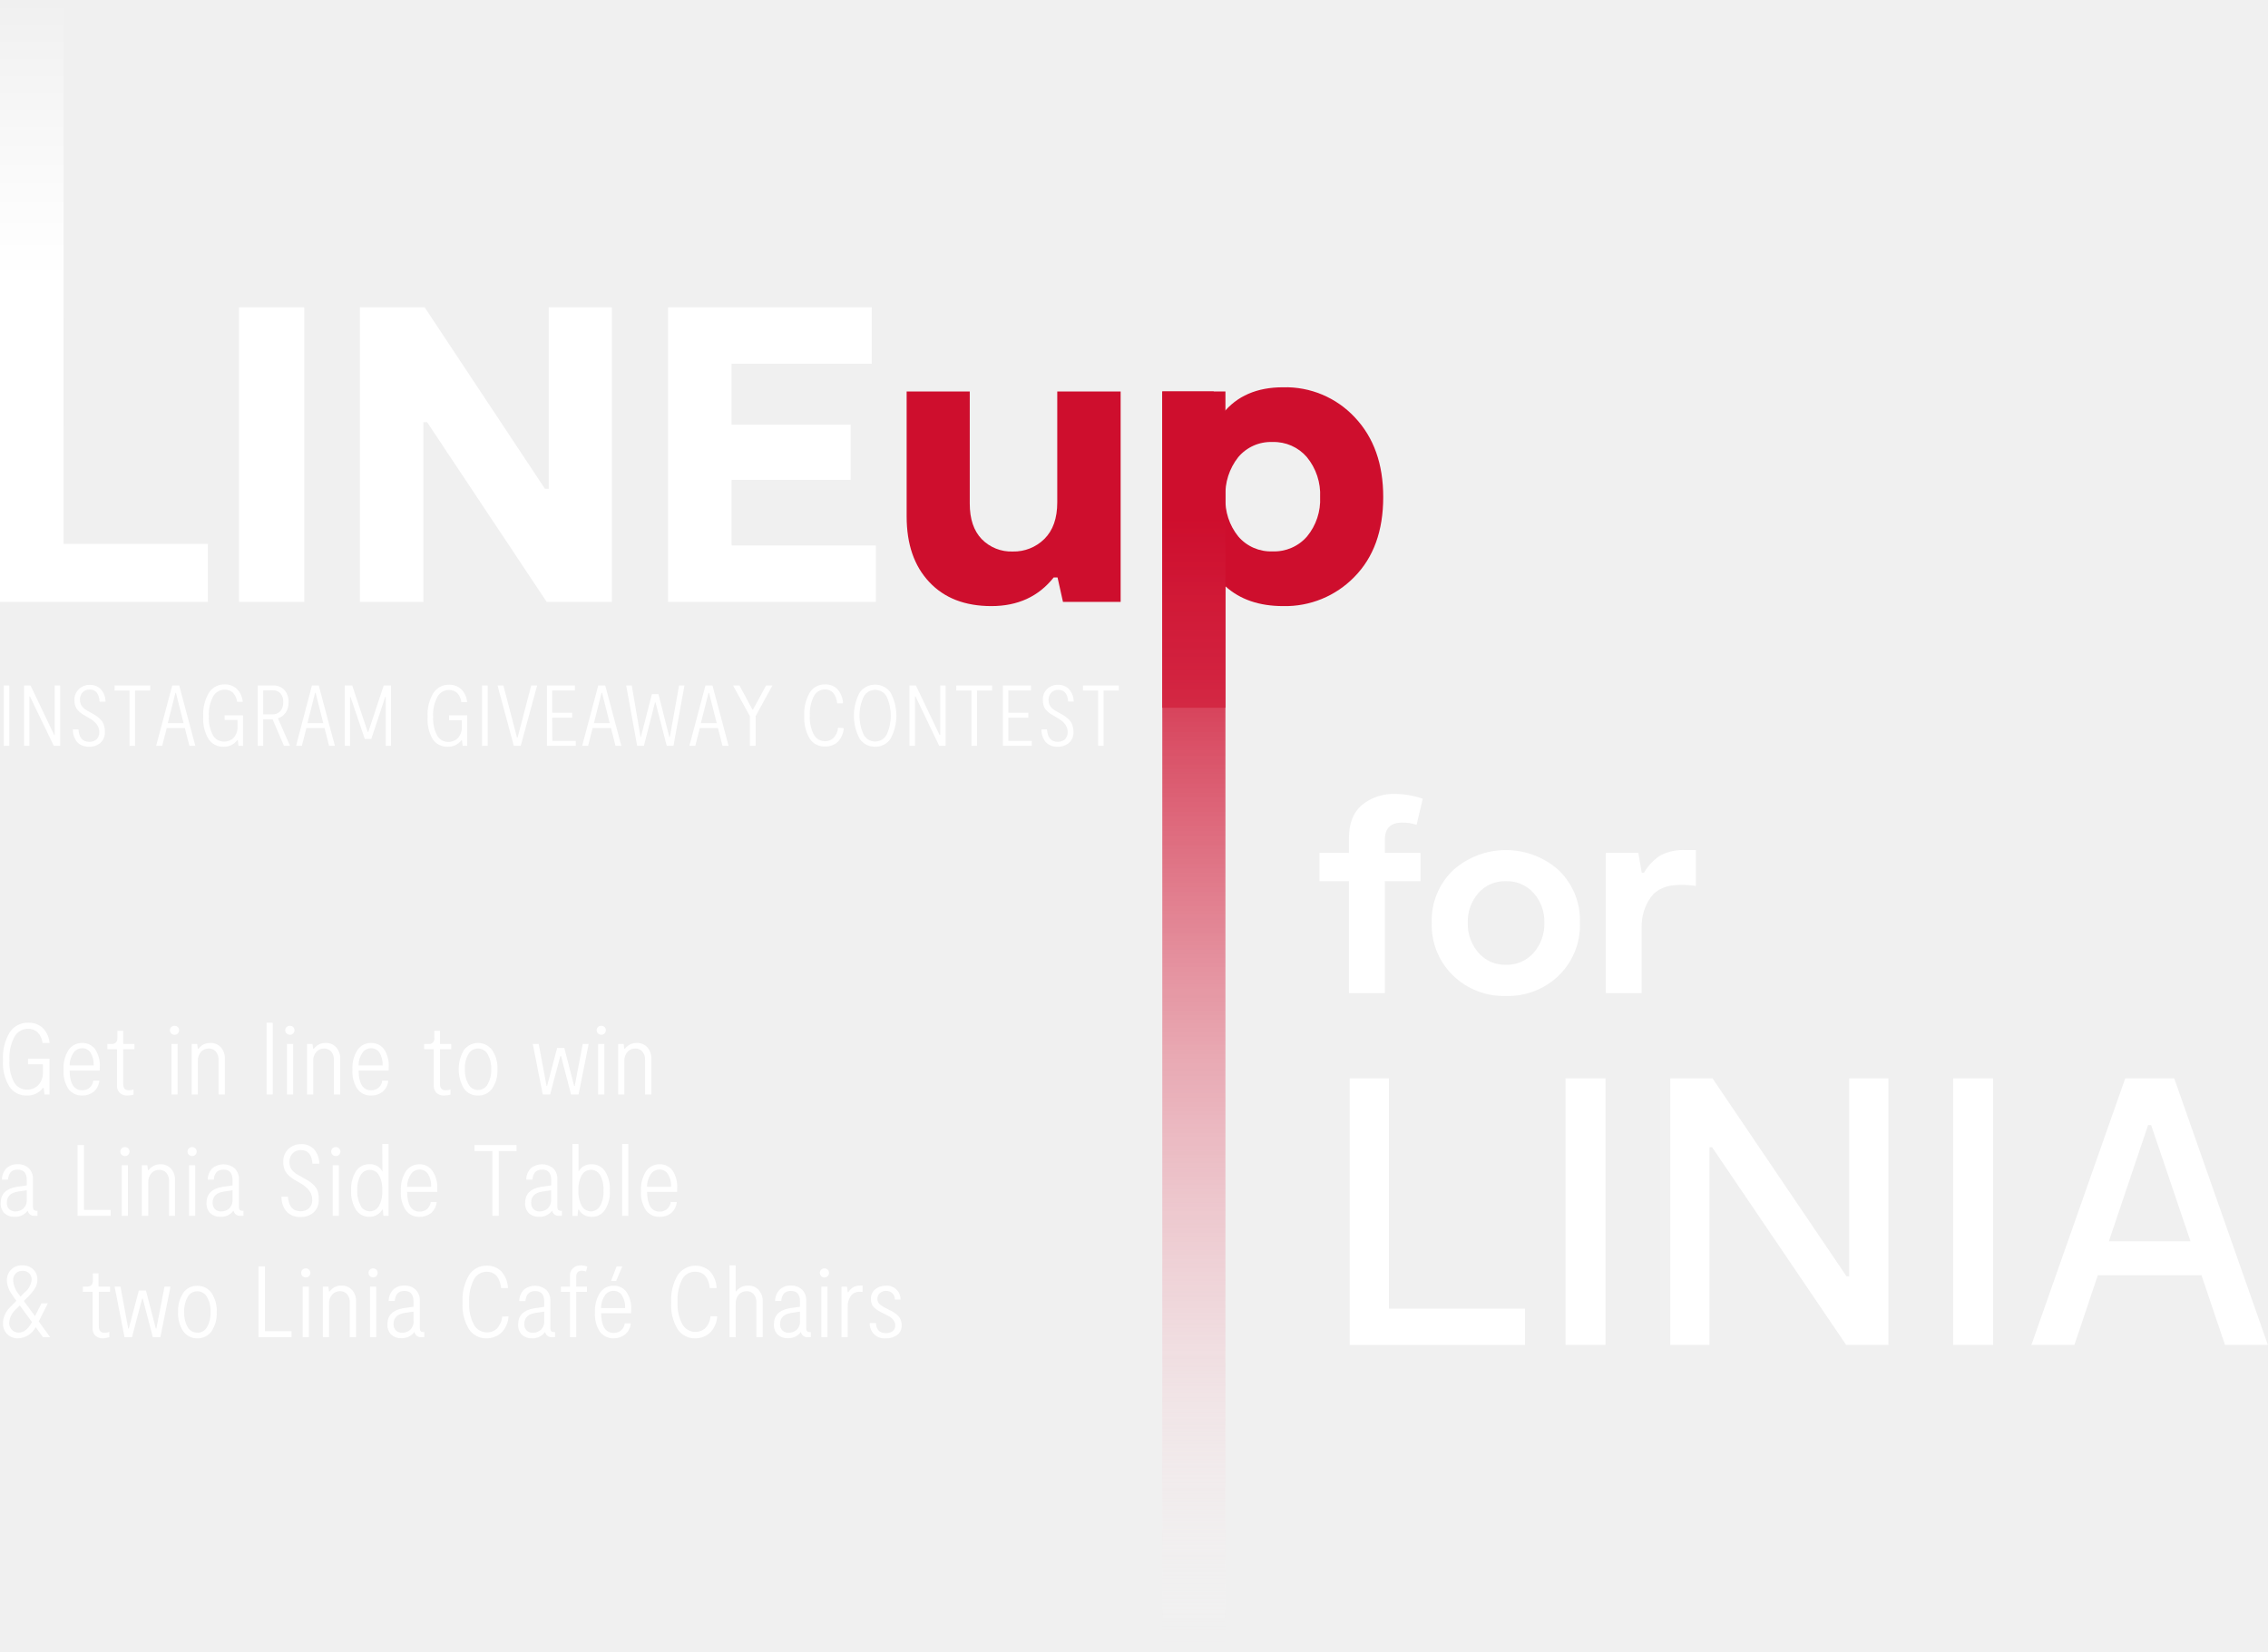
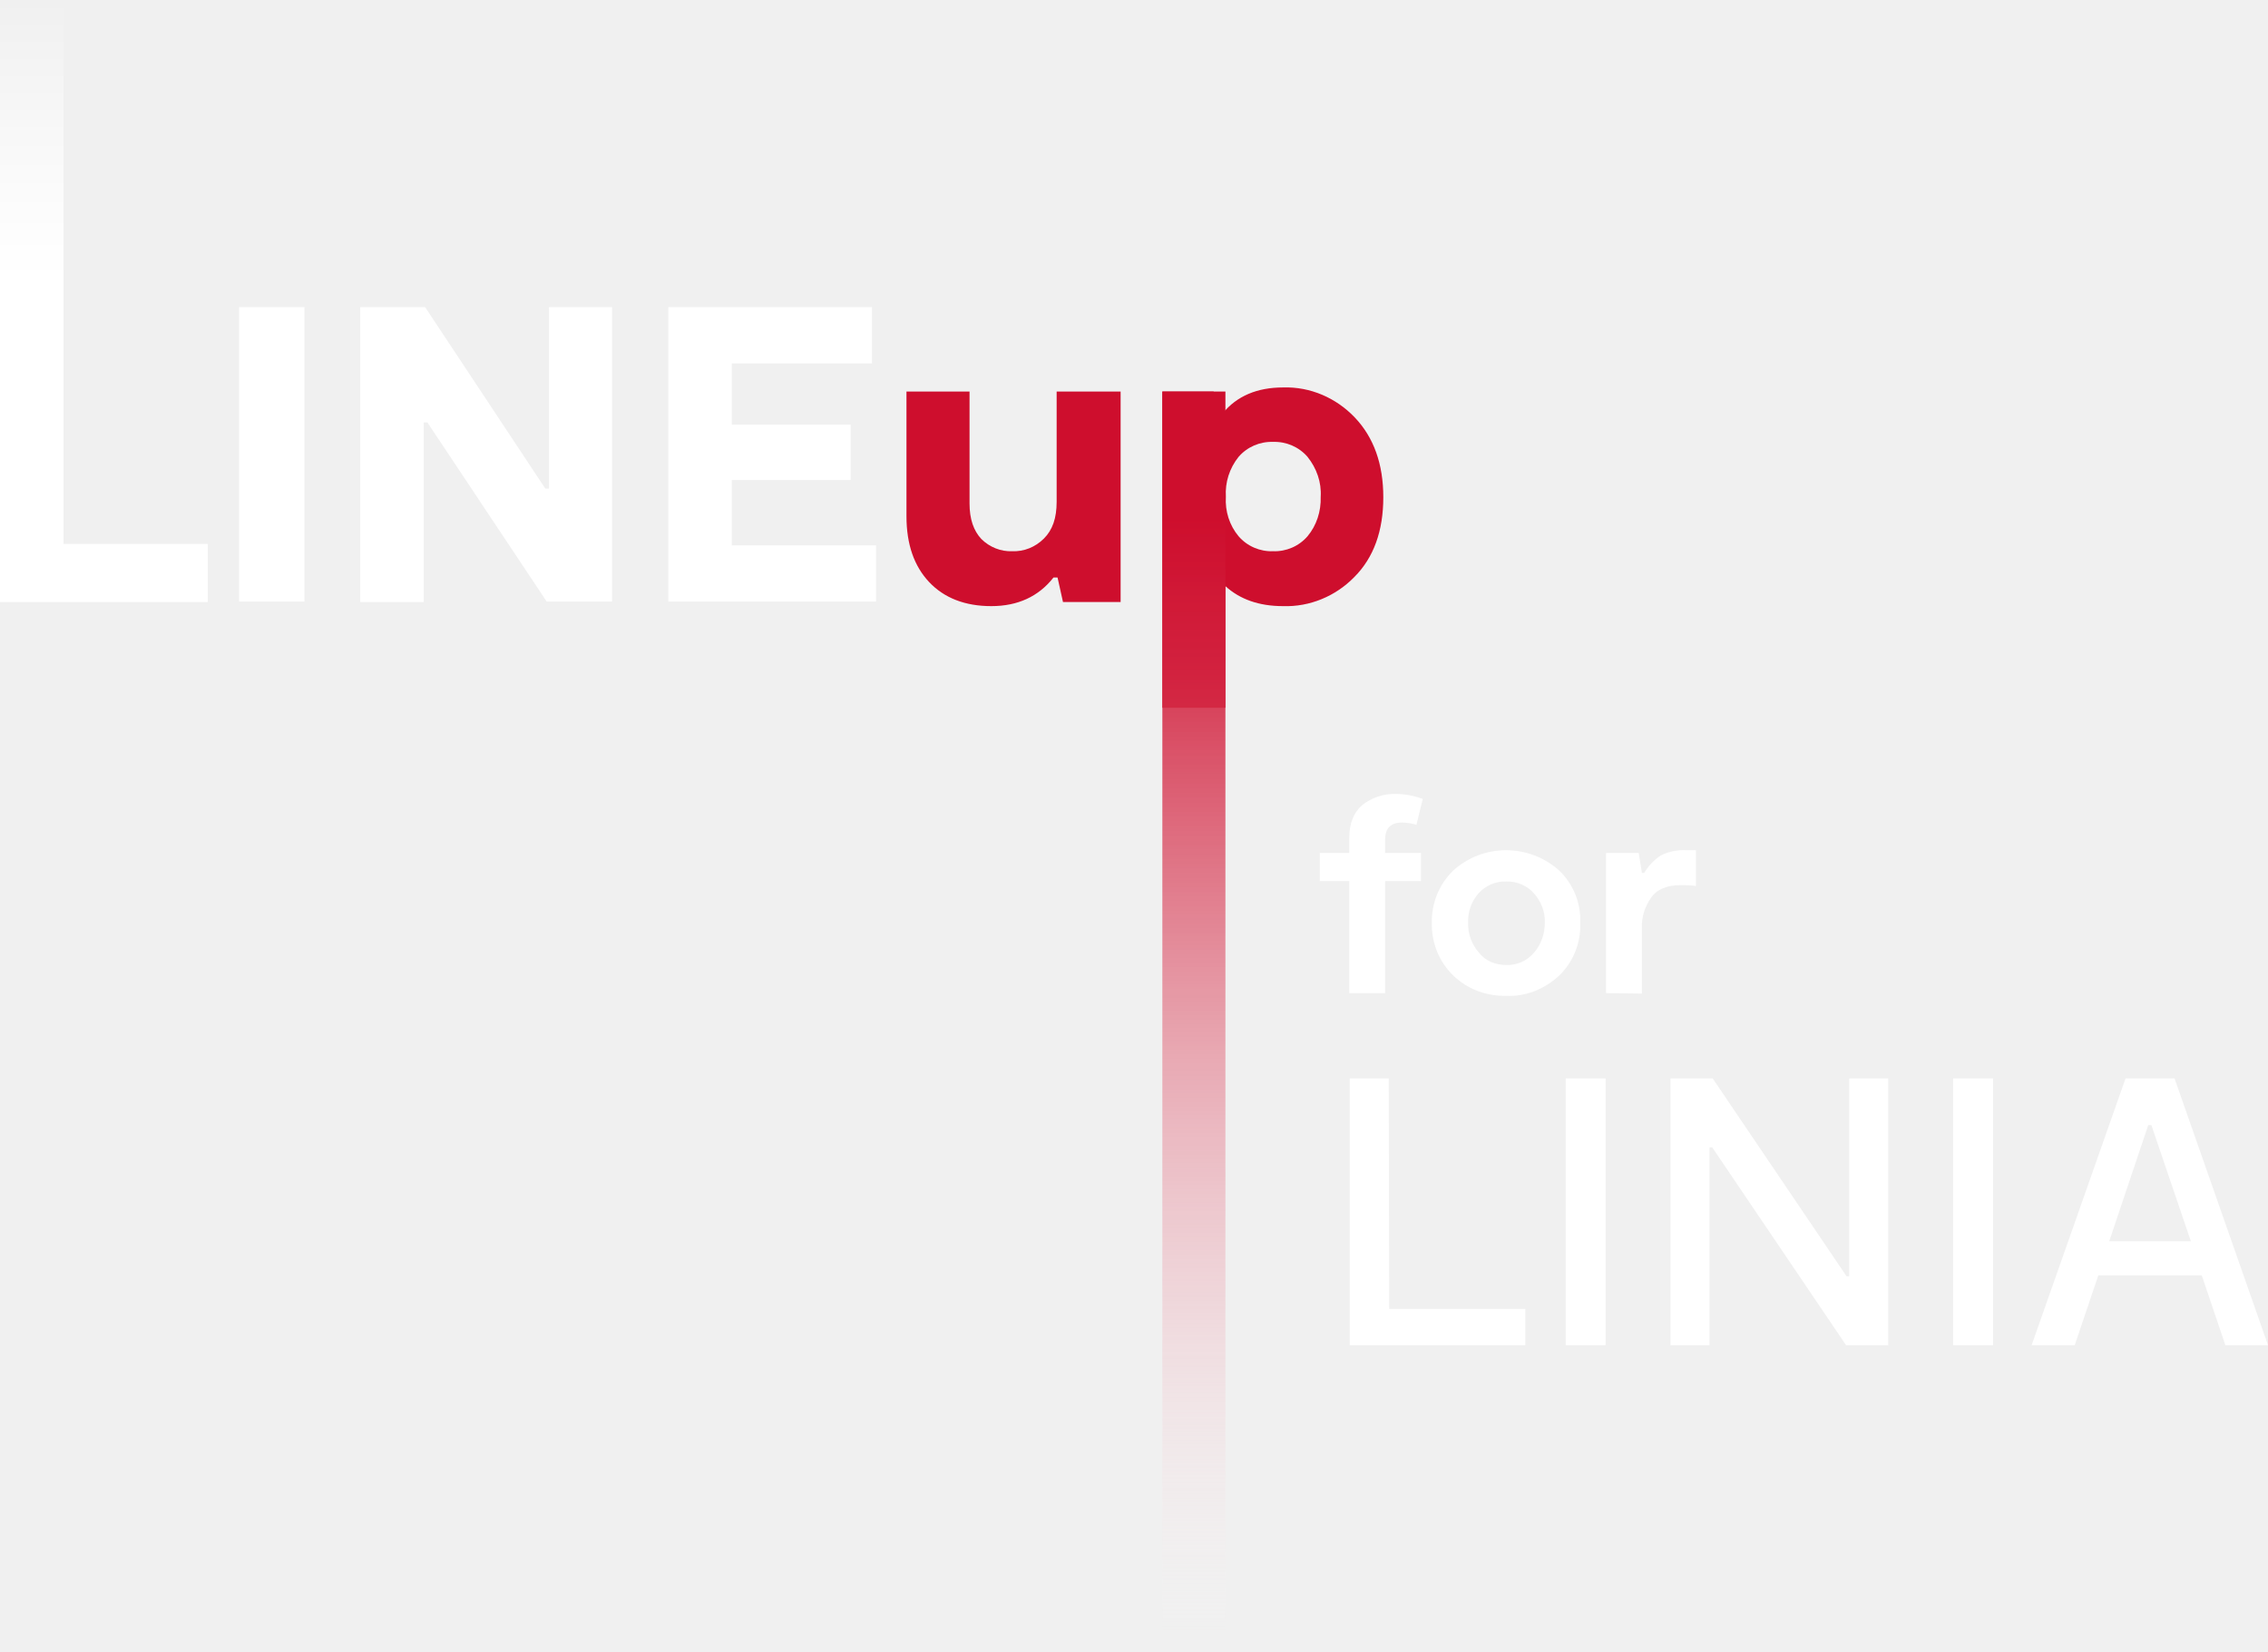
- <svg xmlns="http://www.w3.org/2000/svg" viewBox="0 0 499.93 364">
-   <defs>
-     <style>.cls-1{fill:#fff;}.cls-2{fill:#ce0e2d;}.cls-3{fill:url(#linear-gradient);}.cls-4{fill:url(#linear-gradient-2);}</style>
-     <linearGradient id="linear-gradient" x1="7" x2="7" y2="70" gradientUnits="userSpaceOnUse">
-       <stop offset="0" stop-color="#fff" stop-opacity="0" />
-       <stop offset="0.11" stop-color="#fff" stop-opacity="0.14" />
-       <stop offset="0.4" stop-color="#fff" stop-opacity="0.5" />
-       <stop offset="0.64" stop-color="#fff" stop-opacity="0.77" />
-       <stop offset="0.81" stop-color="#fff" stop-opacity="0.94" />
-       <stop offset="0.9" stop-color="#fff" />
-     </linearGradient>
-     <linearGradient id="linear-gradient-2" x1="263.16" y1="364" x2="263.16" y2="86.29" gradientUnits="userSpaceOnUse">
-       <stop offset="0" stop-color="#fff" stop-opacity="0" />
-       <stop offset="0.29" stop-color="#eda5b1" stop-opacity="0.37" />
-       <stop offset="0.59" stop-color="#dc546a" stop-opacity="0.71" />
-       <stop offset="0.79" stop-color="#d2213e" stop-opacity="0.92" />
-       <stop offset="0.9" stop-color="#ce0e2d" />
-     </linearGradient>
-   </defs>
-   <g id="Layer_2" data-name="Layer 2">
-     <g id="Layer_5" data-name="Layer 5">
-       <path class="cls-1" d="M2.79,151.1v13.31H1.58V151.1Z" transform="translate(-0.74)" />
-       <path class="cls-1" d="M12.79,151.1H14v13.31h-1.4L7.34,153.52H7.22v10.89H6.05V151.1H7.47L12.68,162h.11Z" transform="translate(-0.74)" />
-       <path class="cls-1" d="M23.86,161.27a3.11,3.11,0,0,1-1,2.5,3.68,3.68,0,0,1-2.48.83,3.45,3.45,0,0,1-2.57-.95,4.19,4.19,0,0,1-1-2.87h1.22c.13,1.82.91,2.74,2.36,2.74A2.31,2.31,0,0,0,22,163a2.1,2.1,0,0,0,.62-1.67c0-1.18-.72-2.18-2.16-3l-.75-.44c-.36-.2-.66-.38-.88-.52a6.24,6.24,0,0,1-.78-.66,2.79,2.79,0,0,1-.67-1,3.61,3.61,0,0,1-.23-1.35,3.22,3.22,0,0,1,1-2.48,3.34,3.34,0,0,1,2.43-.91,3.17,3.17,0,0,1,2.42,1,4.21,4.21,0,0,1,1,2.7H22.7Q22.51,152,20.51,152a2.08,2.08,0,0,0-1.56.61,2.3,2.3,0,0,0-.59,1.63,2.75,2.75,0,0,0,.19,1,2.31,2.31,0,0,0,.57.79,3.93,3.93,0,0,0,.65.5l.74.42.67.38c.34.19.61.35.82.49a8,8,0,0,1,.81.69,3,3,0,0,1,.78,1.18A4.31,4.31,0,0,1,23.86,161.27Z" transform="translate(-0.74)" />
-       <path class="cls-1" d="M33.86,151.1v1.12H30.51v12.19H29.29V152.22H26V151.1Z" transform="translate(-0.74)" />
-       <path class="cls-1" d="M42.49,164.41l-1-3.92h-4l-1,3.92H35.15l3.56-13.31h1.54l3.55,13.31Zm-4.77-5h3.49l-1.69-6.69h-.11Z" transform="translate(-0.74)" />
-       <path class="cls-1" d="M50.26,157.68h4.05v6.73h-1l-.15-1.25h-.12A3.62,3.62,0,0,1,50,164.6a3.79,3.79,0,0,1-3.28-1.67,8.57,8.57,0,0,1-1.18-5,9.08,9.08,0,0,1,1.27-5.26,4,4,0,0,1,3.46-1.81,3.81,3.81,0,0,1,2.68,1,4.47,4.47,0,0,1,1.29,2.84H53a3.4,3.4,0,0,0-.91-2,2.51,2.51,0,0,0-1.81-.68,2.89,2.89,0,0,0-2.56,1.5,8.39,8.39,0,0,0-.94,4.4,7.86,7.86,0,0,0,.89,4.14,2.76,2.76,0,0,0,2.46,1.41,2.89,2.89,0,0,0,2.11-.84,3.43,3.43,0,0,0,.85-2.55v-1.38H50.26Z" transform="translate(-0.74)" />
-       <path class="cls-1" d="M64.67,164.41H63.34l-2.51-5.85H58.76v5.85h-1.2V151.1h3.37a3.26,3.26,0,0,1,2.51,1,3.86,3.86,0,0,1,.91,2.67,4,4,0,0,1-.63,2.3A3.1,3.1,0,0,1,62,158.33Zm-5.91-12.22v5.28h2a2.26,2.26,0,0,0,1.78-.72,2.89,2.89,0,0,0,.63-2,2.72,2.72,0,0,0-.63-1.93,2.32,2.32,0,0,0-1.76-.67Z" transform="translate(-0.74)" />
-       <path class="cls-1" d="M73.28,164.41l-1-3.92h-4l-1,3.92H66L69.5,151.1H71l3.56,13.31Zm-4.77-5H72l-1.69-6.69H70.2Z" transform="translate(-0.74)" />
-       <path class="cls-1" d="M86.93,151.1v13.31H85.77v-10.8h-.11l-3.08,9.28H81.15L78,153.61H77.9v10.8H76.74V151.1h1.64l3.42,10.25h.12l3.4-10.25Z" transform="translate(-0.74)" />
-       <path class="cls-1" d="M99.73,157.68h4v6.73h-1l-.16-1.25h-.11a3.65,3.65,0,0,1-3.06,1.44,3.81,3.81,0,0,1-3.29-1.67A8.57,8.57,0,0,1,95,158a9.07,9.07,0,0,1,1.28-5.26,4,4,0,0,1,3.46-1.81,3.81,3.81,0,0,1,2.68,1,4.58,4.58,0,0,1,1.29,2.84h-1.28a3.34,3.34,0,0,0-.91-2,2.5,2.5,0,0,0-1.8-.68,2.89,2.89,0,0,0-2.56,1.5,8.3,8.3,0,0,0-.94,4.4,7.87,7.87,0,0,0,.88,4.14,2.76,2.76,0,0,0,2.46,1.41,2.89,2.89,0,0,0,2.11-.84,3.43,3.43,0,0,0,.86-2.55v-1.38H99.73Z" transform="translate(-0.74)" />
-       <path class="cls-1" d="M108.24,151.1v13.31H107V151.1Z" transform="translate(-0.74)" />
-       <path class="cls-1" d="M117.84,151.1h1.3l-3.62,13.31H114l-3.59-13.31h1.29l3,11.48h.13Z" transform="translate(-0.74)" />
-       <path class="cls-1" d="M122.48,163.31h5.17v1.1h-6.36V151.1h6.17v1.11h-5v4.9h4.41v1.1h-4.41Z" transform="translate(-0.74)" />
-       <path class="cls-1" d="M136.42,164.41l-1-3.92h-4.05l-1,3.92h-1.31l3.55-13.31h1.54l3.56,13.31Zm-4.77-5h3.49l-1.69-6.69h-.11Z" transform="translate(-0.74)" />
-       <path class="cls-1" d="M150.43,151.1h1.18l-2.42,13.31h-1.48l-2.47-9.56h-.12l-2.45,9.56h-1.48l-2.42-13.31H140l1.94,11.37H142l2.44-9.47h1.44l2.4,9.47h.11Z" transform="translate(-0.74)" />
-       <path class="cls-1" d="M160,164.41l-1-3.92H155l-1,3.92h-1.31l3.56-13.31h1.54l3.55,13.31Zm-4.77-5h3.5l-1.7-6.69h-.11Z" transform="translate(-0.74)" />
-       <path class="cls-1" d="M169.61,151.1H171l-3.7,6.77v6.54h-1.26v-6.54l-3.72-6.77h1.42l2.87,5.33h.1Z" transform="translate(-0.74)" />
-       <path class="cls-1" d="M186.72,160.49a4.69,4.69,0,0,1-1.33,3.06,4,4,0,0,1-2.84,1,3.83,3.83,0,0,1-3.31-1.71,8.73,8.73,0,0,1-1.21-5.06,9.1,9.1,0,0,1,1.22-5.14,3.83,3.83,0,0,1,3.32-1.78,3.73,3.73,0,0,1,2.72,1,5,5,0,0,1,1.28,3.19h-1.28c-.25-2-1.16-3.08-2.74-3.08a2.72,2.72,0,0,0-2.42,1.51,8.55,8.55,0,0,0-.88,4.27,7.94,7.94,0,0,0,.89,4.19,2.73,2.73,0,0,0,2.41,1.44,2.66,2.66,0,0,0,1.92-.72,3.68,3.68,0,0,0,1-2.25Z" transform="translate(-0.74)" />
-       <path class="cls-1" d="M193.66,164.6a4.05,4.05,0,0,1-3.42-1.74,10.82,10.82,0,0,1,0-10.21,4.19,4.19,0,0,1,6.8,0,10.76,10.76,0,0,1,0,10.2A4,4,0,0,1,193.66,164.6Zm0-1.14a2.88,2.88,0,0,0,2.49-1.45,10,10,0,0,0,0-8.51,2.89,2.89,0,0,0-5,0,9.91,9.91,0,0,0,0,8.51A2.9,2.9,0,0,0,193.66,163.46Z" transform="translate(-0.74)" />
-       <path class="cls-1" d="M208,151.1h1.18v13.31h-1.41l-5.22-10.89h-.12v10.89H201.2V151.1h1.43L207.84,162H208Z" transform="translate(-0.74)" />
-       <path class="cls-1" d="M219.43,151.1v1.12h-3.34v12.19h-1.22V152.22h-3.34V151.1Z" transform="translate(-0.74)" />
-       <path class="cls-1" d="M223,163.31h5.17v1.1h-6.37V151.1H228v1.11h-5v4.9h4.41v1.1H223Z" transform="translate(-0.74)" />
-       <path class="cls-1" d="M237.36,161.27a3.11,3.11,0,0,1-1,2.5,3.68,3.68,0,0,1-2.48.83,3.45,3.45,0,0,1-2.57-.95,4.19,4.19,0,0,1-1-2.87h1.21c.13,1.82.92,2.74,2.36,2.74a2.32,2.32,0,0,0,1.59-.54,2.13,2.13,0,0,0,.61-1.67c0-1.18-.72-2.18-2.16-3l-.74-.44c-.37-.2-.67-.38-.89-.52a6.24,6.24,0,0,1-.78-.66,2.79,2.79,0,0,1-.67-1,3.82,3.82,0,0,1-.23-1.35,3.25,3.25,0,0,1,.95-2.48,3.36,3.36,0,0,1,2.43-.91,3.16,3.16,0,0,1,2.42,1,4.16,4.16,0,0,1,1,2.7H236.2c-.13-1.72-.85-2.58-2.19-2.58a2,2,0,0,0-1.55.61,2.25,2.25,0,0,0-.59,1.63,2.56,2.56,0,0,0,.19,1,2.16,2.16,0,0,0,.56.79,4.39,4.39,0,0,0,.65.5l.74.42.67.38c.34.19.61.35.82.49a9.07,9.07,0,0,1,.82.69,2.92,2.92,0,0,1,.77,1.18A4.31,4.31,0,0,1,237.36,161.27Z" transform="translate(-0.74)" />
-       <path class="cls-1" d="M247.36,151.1v1.12H244v12.19H242.8V152.22h-3.35V151.1Z" transform="translate(-0.74)" />
-       <path class="cls-1" d="M67.81,67.74v64.93H53.43V67.74Z" transform="translate(-0.74)" />
-       <path class="cls-1" d="M121.7,67.74h13.91v64.93H121.24L94.89,93.07h-.83v39.6h-14V67.74H94.34l26.52,40h.84Z" transform="translate(-0.74)" />
-       <path class="cls-1" d="M162,120.24h31.81v12.43H148V67.74h44.9V80.17H162V93.62h26.25v12.15H162Z" transform="translate(-0.74)" />
-       <path class="cls-2" d="M247.76,86.29v46.38H235.05l-1.2-5.38H233q-5,6.31-13.73,6.31t-13.68-5.29q-5-5.28-5-14.47V86.29h13.91V111q0,5.1,2.64,7.84a9.09,9.09,0,0,0,6.82,2.73,9.58,9.58,0,0,0,7-2.78c1.88-1.86,2.83-4.54,2.83-8.07V86.29Z" transform="translate(-0.74)" />
-       <path class="cls-1" d="M306.89,288.47h30v8H298.24V237.7h8.65Z" transform="translate(-0.74)" />
-       <path class="cls-1" d="M354.64,237.7v58.75h-8.81V237.7Z" transform="translate(-0.74)" />
-       <path class="cls-1" d="M408.35,237.7H417v58.75h-9.32l-29.54-43.56h-.59v43.56h-8.64V237.7h9.31l29.55,43.64h.58Z" transform="translate(-0.74)" />
-       <path class="cls-1" d="M440.08,237.7v58.75h-8.82V237.7Z" transform="translate(-0.74)" />
-       <path class="cls-1" d="M491.19,296.45,486,281.09H463.16L458,296.45h-9.48L469.2,237.7H480l20.64,58.75Zm-25.6-22.83h18L474.91,248h-.67Z" transform="translate(-0.74)" />
-       <path class="cls-1" d="M306,185.09V188h7.85v6.24H306v24.68h-7.91V194.24h-6.5V188h6.5v-3.34c0-3.14.93-5.53,2.81-7.18a11,11,0,0,1,7.51-2.47,18.82,18.82,0,0,1,5.94,1.05L313,181.81a9.57,9.57,0,0,0-3.16-.49Q306,181.32,306,185.09Z" transform="translate(-0.74)" />
-       <path class="cls-1" d="M332.69,219.54A16.05,16.05,0,0,1,321,215a15.51,15.51,0,0,1-4.67-11.6A15.34,15.34,0,0,1,321,191.86a17.48,17.48,0,0,1,23.37,0A15.3,15.3,0,0,1,349,203.39,15.48,15.48,0,0,1,344.37,215,16.06,16.06,0,0,1,332.69,219.54Zm0-6.87a7.8,7.8,0,0,0,6.12-2.66,9.61,9.61,0,0,0,2.35-6.62,9.41,9.41,0,0,0-2.35-6.52,7.84,7.84,0,0,0-6.12-2.63,7.72,7.72,0,0,0-6.09,2.63,9.48,9.48,0,0,0-2.32,6.52,9.61,9.61,0,0,0,2.35,6.62A7.71,7.71,0,0,0,332.69,212.67Z" transform="translate(-0.74)" />
-       <path class="cls-1" d="M354.7,218.92V188h7.18l.74,4.39h.49a11.33,11.33,0,0,1,3.59-3.81,10.91,10.91,0,0,1,5.63-1.2h2.22v7.91a21,21,0,0,0-3.34-.24c-3.09,0-5.29.91-6.61,2.75a11.17,11.17,0,0,0-2,6.71v14.41Z" transform="translate(-0.74)" />
-       <path class="cls-1" d="M14.75,119.87H46.56v12.8H.74V67.89h14Z" transform="translate(-0.74)" />
-       <path class="cls-2" d="M283.57,85.37A20.82,20.82,0,0,1,299.38,92q6.27,6.63,6.26,17.58,0,11.13-6.35,17.58a21.23,21.23,0,0,1-15.72,6.44q-7.89,0-12.71-4.36V156H256.94V86.29h11.32l1.21,4.83h.83Q274.93,85.36,283.57,85.37Zm-9.88,32.88a9.43,9.43,0,0,0,7.56,3.29,9.57,9.57,0,0,0,7.6-3.29,12.69,12.69,0,0,0,2.88-8.67,12.91,12.91,0,0,0-2.92-8.82,9.6,9.6,0,0,0-7.56-3.33,9.4,9.4,0,0,0-7.56,3.33,13.18,13.18,0,0,0-2.83,8.82A12.82,12.82,0,0,0,273.69,118.25Z" transform="translate(-0.74)" />
-       <polyline class="cls-3" points="0 70 0 0 14.01 0 14.01 70" />
-       <polyline class="cls-4" points="270.12 110.74 270.12 364 256.2 364 256.2 86.29 270.12 86.29" />
-     </g>
-     <g id="Layer_10" data-name="Layer 10">
-       <path class="cls-1" d="M6.91,233.37h4.75v7.89H10.54l-.18-1.47h-.13a4.26,4.26,0,0,1-3.59,1.7,4.44,4.44,0,0,1-3.85-2,9.93,9.93,0,0,1-1.39-5.79,10.62,10.62,0,0,1,1.5-6.17A4.7,4.7,0,0,1,7,225.44a4.49,4.49,0,0,1,3.15,1.13,5.3,5.3,0,0,1,1.51,3.33H10.12a4,4,0,0,0-1.07-2.33,2.93,2.93,0,0,0-2.12-.79,3.4,3.4,0,0,0-3,1.75,9.8,9.8,0,0,0-1.1,5.16,9.2,9.2,0,0,0,1,4.85,3.23,3.23,0,0,0,2.88,1.65,3.39,3.39,0,0,0,2.48-1,4,4,0,0,0,1-3V234.6H6.91Z" transform="translate(-0.74)" />
-       <path class="cls-1" d="M22.73,235.33c0,.26,0,.47,0,.65H16.09c0,2.9,1,4.35,2.76,4.35a2.51,2.51,0,0,0,1.59-.52,2.47,2.47,0,0,0,.86-1.6h1.34a3.67,3.67,0,0,1-1.27,2.46,3.93,3.93,0,0,1-2.52.82,3.65,3.65,0,0,1-3-1.42,6.86,6.86,0,0,1-1.1-4.24,7.33,7.33,0,0,1,1.13-4.43,3.56,3.56,0,0,1,3-1.5,3.45,3.45,0,0,1,2.8,1.32A6.47,6.47,0,0,1,22.73,235.33Zm-3.88-4.27a2.3,2.3,0,0,0-1.91,1,4.89,4.89,0,0,0-.85,2.79h5.3a4.88,4.88,0,0,0-.71-2.84A2.15,2.15,0,0,0,18.85,231.06Z" transform="translate(-0.74)" />
-       <path class="cls-1" d="M28.84,241.49a2.32,2.32,0,0,1-1.72-.6,2.21,2.21,0,0,1-.6-1.66v-7.95H24.4v-1.16h.89a1.45,1.45,0,0,0,1-.31,1.49,1.49,0,0,0,.32-1.07v-1.52H27.9v2.9h2.48v1.16H27.9V239c0,.89.42,1.33,1.27,1.33a3.29,3.29,0,0,0,1-.17v1.13A4.64,4.64,0,0,1,28.84,241.49Z" transform="translate(-0.74)" />
-       <path class="cls-1" d="M39.94,227.8a1,1,0,0,1-1.44,0,.94.94,0,0,1-.3-.71.91.91,0,0,1,.3-.7,1.07,1.07,0,0,1,1.44,0,.93.93,0,0,1,.28.7A1,1,0,0,1,39.94,227.8Zm-1.41,13.46V230.12h1.36v11.14Z" transform="translate(-0.74)" />
-       <path class="cls-1" d="M43,241.26V230.12h1.2l.16,1.07h.13a3.11,3.11,0,0,1,2.61-1.29,3.05,3.05,0,0,1,2.32.94,3.68,3.68,0,0,1,.89,2.6v7.82H48.92v-7.55a2.73,2.73,0,0,0-.61-1.93,2,2,0,0,0-1.51-.66,2.32,2.32,0,0,0-1.75.73,2.93,2.93,0,0,0-.7,2.13v7.28Z" transform="translate(-0.74)" />
-       <path class="cls-1" d="M59.5,241.26V225.44h1.36v15.82Z" transform="translate(-0.74)" />
-       <path class="cls-1" d="M65.36,227.8a.94.94,0,0,1-.71.29,1,1,0,0,1-.72-.29.92.92,0,0,1-.31-.71.88.88,0,0,1,.31-.7,1,1,0,0,1,.72-.28,1,1,0,0,1,.71.28.9.9,0,0,1,.29.7A.94.94,0,0,1,65.36,227.8ZM64,241.26V230.12h1.36v11.14Z" transform="translate(-0.74)" />
-       <path class="cls-1" d="M68.42,241.26V230.12h1.2l.16,1.07h.13a3.11,3.11,0,0,1,2.61-1.29,3,3,0,0,1,2.31.94,3.64,3.64,0,0,1,.9,2.6v7.82H74.34v-7.55a2.77,2.77,0,0,0-.6-1.93,2,2,0,0,0-1.51-.66,2.32,2.32,0,0,0-1.75.73,2.93,2.93,0,0,0-.7,2.13v7.28Z" transform="translate(-0.74)" />
-       <path class="cls-1" d="M86.42,235.33a6.23,6.23,0,0,1,0,.65H79.78q.07,4.35,2.76,4.35A2.37,2.37,0,0,0,85,238.21h1.33a3.63,3.63,0,0,1-1.27,2.46,3.93,3.93,0,0,1-2.52.82,3.62,3.62,0,0,1-3-1.42,6.79,6.79,0,0,1-1.11-4.24,7.33,7.33,0,0,1,1.13-4.43,3.56,3.56,0,0,1,3-1.5,3.45,3.45,0,0,1,2.8,1.32A6.47,6.47,0,0,1,86.42,235.33Zm-3.88-4.27a2.3,2.3,0,0,0-1.91,1,4.89,4.89,0,0,0-.85,2.79h5.3a4.88,4.88,0,0,0-.71-2.84A2.15,2.15,0,0,0,82.54,231.06Z" transform="translate(-0.74)" />
-       <path class="cls-1" d="M98.66,241.49a2.32,2.32,0,0,1-1.72-.6,2.21,2.21,0,0,1-.6-1.66v-7.95H94.22v-1.16h.89a1.16,1.16,0,0,0,1.36-1.38v-1.52h1.25v2.9h2.48v1.16H97.72V239c0,.89.42,1.33,1.27,1.33a3.29,3.29,0,0,0,1.05-.17v1.13A4.64,4.64,0,0,1,98.66,241.49Z" transform="translate(-0.74)" />
-       <path class="cls-1" d="M106.1,241.49a3.66,3.66,0,0,1-3.11-1.56,8.39,8.39,0,0,1,0-8.46,3.88,3.88,0,0,1,6.24,0,7,7,0,0,1,1.16,4.23,6.94,6.94,0,0,1-1.15,4.23A3.69,3.69,0,0,1,106.1,241.49Zm0-1.23a2.4,2.4,0,0,0,2.14-1.26,6.16,6.16,0,0,0,.78-3.29,6.26,6.26,0,0,0-.78-3.33,2.45,2.45,0,0,0-4.28,0,6.45,6.45,0,0,0-.76,3.34A6.35,6.35,0,0,0,104,239,2.39,2.39,0,0,0,106.1,240.26Z" transform="translate(-0.74)" />
-       <path class="cls-1" d="M120.38,241.26l-2.2-11.14h1.31l1.72,9.23h.13l2.21-8.36h1.58l2.16,8.38h.14l1.76-9.25h1.31l-2.23,11.14h-1.65l-2.22-8.51h-.14L122,241.26Z" transform="translate(-0.74)" />
-       <path class="cls-1" d="M134,227.8a1,1,0,0,1-.72.29,1,1,0,0,1-.72-.29.94.94,0,0,1-.3-.71.91.91,0,0,1,.3-.7,1,1,0,0,1,.72-.28,1,1,0,0,1,.72.28.93.93,0,0,1,.29.7A1,1,0,0,1,134,227.8Zm-1.41,13.46V230.12h1.36v11.14Z" transform="translate(-0.74)" />
-       <path class="cls-1" d="M137,241.26V230.12h1.2l.16,1.07h.13a3.13,3.13,0,0,1,2.61-1.29,3.05,3.05,0,0,1,2.32.94,3.68,3.68,0,0,1,.89,2.6v7.82h-1.38v-7.55a2.77,2.77,0,0,0-.6-1.93,2,2,0,0,0-1.52-.66,2.32,2.32,0,0,0-1.75.73,2.93,2.93,0,0,0-.7,2.13v7.28Z" transform="translate(-0.74)" />
-       <path class="cls-1" d="M8.76,266.89H9V268H8.4a1.43,1.43,0,0,1-1.56-1.14,3.37,3.37,0,0,1-2.9,1.36,3.09,3.09,0,0,1-2.21-.78,3,3,0,0,1-.84-2.27q0-3,3.61-3.57l2.14-.31v-1.18c0-1.53-.66-2.3-2-2.3s-2,.74-2.14,2.21H1.16a3.65,3.65,0,0,1,1-2.5,3.43,3.43,0,0,1,2.47-.89,3.42,3.42,0,0,1,2.46.88A3.23,3.23,0,0,1,8,260V266C8,266.61,8.27,266.89,8.76,266.89Zm-2.12-2.52v-2l-1.85.27c-1.69.25-2.54,1.07-2.54,2.45a1.93,1.93,0,0,0,.52,1.45,1.87,1.87,0,0,0,1.33.49,2.62,2.62,0,0,0,1.79-.64A2.55,2.55,0,0,0,6.64,264.37Z" transform="translate(-0.74)" />
-       <path class="cls-1" d="M19.25,266.69h5.89V268H17.83v-15.6h1.42Z" transform="translate(-0.74)" />
-       <path class="cls-1" d="M29,254.54a.94.94,0,0,1-.71.29,1,1,0,0,1-.73-.29.94.94,0,0,1-.3-.71.92.92,0,0,1,.3-.7,1,1,0,0,1,.73-.28,1,1,0,0,1,.71.28,1,1,0,0,1,.29.7A1,1,0,0,1,29,254.54ZM27.57,268V256.86h1.36V268Z" transform="translate(-0.74)" />
-       <path class="cls-1" d="M32,268V256.86h1.21l.15,1.07h.14a3.1,3.1,0,0,1,2.6-1.29,3,3,0,0,1,2.32.95,3.59,3.59,0,0,1,.89,2.59V268H38v-7.56a2.77,2.77,0,0,0-.6-1.93,2,2,0,0,0-1.52-.65,2.32,2.32,0,0,0-1.74.72,2.93,2.93,0,0,0-.71,2.13V268Z" transform="translate(-0.74)" />
-       <path class="cls-1" d="M43.81,254.54a.94.94,0,0,1-.71.29,1,1,0,0,1-.72-.29.91.91,0,0,1-.3-.71.89.89,0,0,1,.3-.7,1,1,0,0,1,.72-.28,1,1,0,0,1,.71.28.91.91,0,0,1,.29.7A.94.94,0,0,1,43.81,254.54ZM42.41,268V256.86h1.36V268Z" transform="translate(-0.74)" />
-       <path class="cls-1" d="M54.13,266.89h.27V268h-.63a1.44,1.44,0,0,1-1.56-1.14,3.35,3.35,0,0,1-2.89,1.36,3.13,3.13,0,0,1-2.22-.78,3,3,0,0,1-.84-2.27q0-3,3.62-3.57L52,261.3v-1.18c0-1.53-.66-2.3-2-2.3s-2,.74-2.14,2.21H46.53a3.61,3.61,0,0,1,1-2.5,3.86,3.86,0,0,1,4.92,0A3.2,3.2,0,0,1,53.4,260V266C53.4,266.61,53.64,266.89,54.13,266.89ZM52,264.37v-2l-1.85.27c-1.69.25-2.54,1.07-2.54,2.45a1.9,1.9,0,0,0,.53,1.45,1.84,1.84,0,0,0,1.32.49,2.66,2.66,0,0,0,1.8-.64A2.55,2.55,0,0,0,52,264.37Z" transform="translate(-0.74)" />
-       <path class="cls-1" d="M71,264.33a3.66,3.66,0,0,1-1.13,2.93,4.27,4.27,0,0,1-2.9,1,4,4,0,0,1-3-1.12,4.85,4.85,0,0,1-1.18-3.36h1.42c.15,2.14,1.07,3.21,2.77,3.21a2.71,2.71,0,0,0,1.86-.64,2.46,2.46,0,0,0,.72-1.95q0-2.07-2.54-3.54l-.87-.51c-.43-.24-.78-.44-1-.62a6.37,6.37,0,0,1-.91-.76,3.48,3.48,0,0,1-.79-1.21,4.33,4.33,0,0,1-.27-1.58,3.81,3.81,0,0,1,1.12-2.91,4,4,0,0,1,2.85-1.06,3.65,3.65,0,0,1,2.83,1.14,4.81,4.81,0,0,1,1.14,3.16H69.62c-.15-2-1-3-2.56-3a2.42,2.42,0,0,0-1.83.73,2.64,2.64,0,0,0-.69,1.9,3,3,0,0,0,.22,1.18,2.55,2.55,0,0,0,.66.93,4.67,4.67,0,0,0,.77.59c.22.13.51.3.87.49l.78.45c.4.22.72.41,1,.57a10.36,10.36,0,0,1,1,.81,3.6,3.6,0,0,1,.92,1.38A5.17,5.17,0,0,1,71,264.33Z" transform="translate(-0.74)" />
-       <path class="cls-1" d="M75.48,254.54a.94.94,0,0,1-.71.29,1,1,0,0,1-.73-.29.94.94,0,0,1-.3-.71.92.92,0,0,1,.3-.7,1,1,0,0,1,.73-.28,1,1,0,0,1,.71.28,1,1,0,0,1,.29.7A1,1,0,0,1,75.48,254.54ZM74.08,268V256.86h1.36V268Z" transform="translate(-0.74)" />
-       <path class="cls-1" d="M85,252.18H86.4V268H85.26l-.13-1.36H85a3.42,3.42,0,0,1-1.1,1.11,3.14,3.14,0,0,1-1.76.47,3.41,3.41,0,0,1-2.89-1.49,7.26,7.26,0,0,1-1.1-4.33,7.14,7.14,0,0,1,1.1-4.3,3.42,3.42,0,0,1,2.89-1.47,3,3,0,0,1,2.9,1.61Zm-4.75,13.66a2.3,2.3,0,0,0,2,1.16,2.27,2.27,0,0,0,2-1.14,6.4,6.4,0,0,0,.75-3.45,6.28,6.28,0,0,0-.75-3.4,2.27,2.27,0,0,0-2-1.14,2.33,2.33,0,0,0-2,1.14,6.28,6.28,0,0,0-.75,3.4A6.35,6.35,0,0,0,80.29,265.84Z" transform="translate(-0.74)" />
-       <path class="cls-1" d="M97.12,262.08c0,.25,0,.47,0,.64H90.48q.06,4.35,2.76,4.35a2.51,2.51,0,0,0,1.58-.51,2.46,2.46,0,0,0,.87-1.61H97a3.72,3.72,0,0,1-1.27,2.47,3.93,3.93,0,0,1-2.52.81,3.61,3.61,0,0,1-3-1.42,6.84,6.84,0,0,1-1.1-4.24,7.35,7.35,0,0,1,1.12-4.43,3.58,3.58,0,0,1,3-1.5A3.43,3.43,0,0,1,96,258,6.43,6.43,0,0,1,97.12,262.08Zm-3.88-4.28a2.3,2.3,0,0,0-1.91,1,4.9,4.9,0,0,0-.85,2.8h5.3a4.88,4.88,0,0,0-.71-2.84A2.16,2.16,0,0,0,93.24,257.8Z" transform="translate(-0.74)" />
-       <path class="cls-1" d="M114.61,252.41v1.31h-3.92V268h-1.42V253.72h-3.93v-1.31Z" transform="translate(-0.74)" />
-       <path class="cls-1" d="M124.33,266.89h.27V268H124a1.44,1.44,0,0,1-1.56-1.14,3.36,3.36,0,0,1-2.89,1.36,3.12,3.12,0,0,1-2.22-.78,3,3,0,0,1-.84-2.27c0-2,1.21-3.2,3.61-3.57l2.14-.31v-1.18c0-1.53-.66-2.3-2-2.3s-2,.74-2.14,2.21h-1.36a3.65,3.65,0,0,1,1-2.5,3.88,3.88,0,0,1,4.93,0,3.2,3.2,0,0,1,.92,2.44V266C123.59,266.61,123.84,266.89,124.33,266.89Zm-2.12-2.52v-2l-1.85.27c-1.69.25-2.54,1.07-2.54,2.45a1.9,1.9,0,0,0,.53,1.45,1.83,1.83,0,0,0,1.32.49,2.66,2.66,0,0,0,1.8-.64A2.58,2.58,0,0,0,122.21,264.37Z" transform="translate(-0.74)" />
-       <path class="cls-1" d="M131.17,256.64a3.43,3.43,0,0,1,2.9,1.47,7.14,7.14,0,0,1,1.09,4.3,7.27,7.27,0,0,1-1.09,4.33,3.43,3.43,0,0,1-2.9,1.49,3.16,3.16,0,0,1-1.76-.47,3.39,3.39,0,0,1-1.09-1.11h-.13l-.14,1.36h-1.13V252.18h1.35v6.07A3.06,3.06,0,0,1,131.17,256.64ZM129,265.86a2.31,2.31,0,0,0,4,0,6.25,6.25,0,0,0,.76-3.43A6.18,6.18,0,0,0,133,259a2.32,2.32,0,0,0-4,0,6.28,6.28,0,0,0-.75,3.4A6.4,6.4,0,0,0,129,265.86Z" transform="translate(-0.74)" />
-       <path class="cls-1" d="M137.88,268V252.18h1.36V268Z" transform="translate(-0.74)" />
-       <path class="cls-1" d="M150,262.08c0,.25,0,.47,0,.64h-6.62q.06,4.35,2.76,4.35a2.51,2.51,0,0,0,1.58-.51,2.46,2.46,0,0,0,.87-1.61h1.34a3.72,3.72,0,0,1-1.27,2.47,3.93,3.93,0,0,1-2.52.81,3.61,3.61,0,0,1-3-1.42,6.84,6.84,0,0,1-1.1-4.24,7.35,7.35,0,0,1,1.12-4.43,3.56,3.56,0,0,1,3-1.5,3.44,3.44,0,0,1,2.8,1.33A6.43,6.43,0,0,1,150,262.08Zm-3.88-4.28a2.34,2.34,0,0,0-1.92,1,5,5,0,0,0-.84,2.8h5.3a4.88,4.88,0,0,0-.71-2.84A2.16,2.16,0,0,0,146.08,257.8Z" transform="translate(-0.74)" />
-       <path class="cls-1" d="M11.79,294.75H10.21L8.6,292.54A4.48,4.48,0,0,1,4.75,295a3.28,3.28,0,0,1-2.43-.91,3.24,3.24,0,0,1-.92-2.39,4.45,4.45,0,0,1,.36-1.77,5,5,0,0,1,.76-1.3c.27-.31.63-.69,1.09-1.14l.74-.76L4,286.26c-.39-.54-.68-1-.89-1.3a5.91,5.91,0,0,1-.58-1.23,4.31,4.31,0,0,1-.27-1.46,3.22,3.22,0,0,1,3.39-3.35,3.31,3.31,0,0,1,2.42.89,3,3,0,0,1,.9,2.28,3.42,3.42,0,0,1-.48,1.83A10.76,10.76,0,0,1,7,285.77l-1,1,2.45,3.35,1.43-2.83h1.4l-2,4Zm-4.12-3.12.11-.22L5.1,287.75l-.69.71a4.52,4.52,0,0,0-1.65,3.1,2.24,2.24,0,0,0,.58,1.55,2,2,0,0,0,1.52.64C5.94,293.75,6.88,293,7.67,291.63ZM5,285.46l.26.35.87-.89a4.14,4.14,0,0,0,1.59-2.85,1.88,1.88,0,0,0-.56-1.41,2,2,0,0,0-1.45-.53,2,2,0,0,0-1.5.57,2.12,2.12,0,0,0-.57,1.57A5.66,5.66,0,0,0,5,285.46Z" transform="translate(-0.74)" />
-       <path class="cls-1" d="M23.47,295a2.36,2.36,0,0,1-1.72-.59,2.22,2.22,0,0,1-.6-1.66v-8H19v-1.15h.89a1.45,1.45,0,0,0,1-.32,1.47,1.47,0,0,0,.32-1.07v-1.51h1.25v2.9H25v1.15H22.53v7.69c0,.89.42,1.34,1.27,1.34a3.31,3.31,0,0,0,1.05-.18v1.14A4.61,4.61,0,0,1,23.47,295Z" transform="translate(-0.74)" />
-       <path class="cls-1" d="M28.19,294.75,26,283.61H27.3L29,292.83h.13l2.21-8.36h1.58l2.16,8.38h.13L37,283.61h1.32l-2.23,11.14H34.43l-2.23-8.51h-.13l-2.23,8.51Z" transform="translate(-0.74)" />
-       <path class="cls-1" d="M44.24,295a3.65,3.65,0,0,1-3.11-1.56A6.92,6.92,0,0,1,40,289.2,7.11,7.11,0,0,1,41.12,285a3.64,3.64,0,0,1,3.12-1.57A3.7,3.7,0,0,1,47.36,285a7.05,7.05,0,0,1,1.15,4.24,7,7,0,0,1-1.14,4.22A3.68,3.68,0,0,1,44.24,295Zm0-1.22a2.41,2.41,0,0,0,2.14-1.26,6.19,6.19,0,0,0,.78-3.29,6.26,6.26,0,0,0-.78-3.33,2.41,2.41,0,0,0-2.14-1.26,2.35,2.35,0,0,0-2.14,1.25,6.33,6.33,0,0,0-.76,3.34,6.25,6.25,0,0,0,.76,3.3A2.37,2.37,0,0,0,44.24,293.75Z" transform="translate(-0.74)" />
-       <path class="cls-1" d="M59.15,293.43H65v1.32H57.72v-15.6h1.43Z" transform="translate(-0.74)" />
-       <path class="cls-1" d="M68.86,281.29a1,1,0,0,1-.71.29,1,1,0,0,1-.73-.29,1,1,0,0,1-.3-.72.92.92,0,0,1,.3-.7,1.07,1.07,0,0,1,.73-.28,1,1,0,0,1,.71.28,1,1,0,0,1,.29.7A1,1,0,0,1,68.86,281.29Zm-1.4,13.46V283.61h1.36v11.14Z" transform="translate(-0.74)" />
-       <path class="cls-1" d="M71.91,294.75V283.61h1.21l.15,1.06h.14a3.1,3.1,0,0,1,2.6-1.29,3,3,0,0,1,2.32.95,3.62,3.62,0,0,1,.89,2.6v7.82H77.84v-7.56a2.74,2.74,0,0,0-.6-1.92,2,2,0,0,0-1.52-.66,2.32,2.32,0,0,0-1.74.72,2.94,2.94,0,0,0-.71,2.13v7.29Z" transform="translate(-0.74)" />
-       <path class="cls-1" d="M83.7,281.29a1,1,0,0,1-.71.29,1,1,0,0,1-.72-.29,1,1,0,0,1-.3-.72.92.92,0,0,1,.3-.7,1,1,0,0,1,.72-.28,1,1,0,0,1,.71.28.91.91,0,0,1,.29.7A1,1,0,0,1,83.7,281.29Zm-1.4,13.46V283.61h1.36v11.14Z" transform="translate(-0.74)" />
-       <path class="cls-1" d="M94,293.63h.27v1.12h-.62a1.43,1.43,0,0,1-1.56-1.14,3.38,3.38,0,0,1-2.9,1.36,3.13,3.13,0,0,1-2.22-.78,3,3,0,0,1-.83-2.27q0-3,3.61-3.57l2.14-.31v-1.18c0-1.53-.67-2.3-2-2.3s-2,.74-2.14,2.21H86.42a3.61,3.61,0,0,1,1-2.5,3.39,3.39,0,0,1,2.46-.89,3.44,3.44,0,0,1,2.46.88,3.2,3.2,0,0,1,.93,2.44v6.09C93.29,293.35,93.53,293.63,94,293.63Zm-2.11-2.51v-2l-1.86.27c-1.69.25-2.54,1.07-2.54,2.45a1.88,1.88,0,0,0,.53,1.45,1.84,1.84,0,0,0,1.32.49,2.71,2.71,0,0,0,1.8-.63A2.57,2.57,0,0,0,91.91,291.12Z" transform="translate(-0.74)" />
-       <path class="cls-1" d="M112.83,290.16a5.47,5.47,0,0,1-1.56,3.59A4.71,4.71,0,0,1,108,295a4.5,4.5,0,0,1-3.89-2,10.26,10.26,0,0,1-1.41-5.92,10.66,10.66,0,0,1,1.42-6,4.49,4.49,0,0,1,3.9-2.09,4.43,4.43,0,0,1,3.19,1.21,5.79,5.79,0,0,1,1.49,3.74h-1.49c-.3-2.4-1.37-3.61-3.21-3.61a3.17,3.17,0,0,0-2.84,1.77,10,10,0,0,0-1,5,9.36,9.36,0,0,0,1.05,4.91,3.2,3.2,0,0,0,2.83,1.68,3.14,3.14,0,0,0,2.25-.84,4.41,4.41,0,0,0,1.14-2.63Z" transform="translate(-0.74)" />
-       <path class="cls-1" d="M122.81,293.63h.27v1.12h-.62a1.43,1.43,0,0,1-1.56-1.14A3.38,3.38,0,0,1,118,295a3.13,3.13,0,0,1-2.22-.78,3,3,0,0,1-.83-2.27q0-3,3.61-3.57l2.14-.31v-1.18c0-1.53-.66-2.3-2-2.3s-2,.74-2.14,2.21h-1.36a3.61,3.61,0,0,1,1-2.5,3.86,3.86,0,0,1,4.92,0,3.2,3.2,0,0,1,.93,2.44v6.09C122.08,293.35,122.32,293.63,122.81,293.63Zm-2.11-2.51v-2l-1.85.27c-1.7.25-2.54,1.07-2.54,2.45a1.88,1.88,0,0,0,.52,1.45,1.85,1.85,0,0,0,1.33.49,2.7,2.7,0,0,0,1.79-.63A2.57,2.57,0,0,0,120.7,291.12Z" transform="translate(-0.74)" />
-       <path class="cls-1" d="M127.76,281.44v2.17h2.36v1.15h-2.36v10h-1.38v-10h-2v-1.15h2v-2.37a2.19,2.19,0,0,1,.67-1.7,2.45,2.45,0,0,1,1.74-.62,3.37,3.37,0,0,1,1.42.29l-.29,1.07a2.64,2.64,0,0,0-.93-.17C128.17,280.11,127.76,280.55,127.76,281.44Z" transform="translate(-0.74)" />
-       <path class="cls-1" d="M139.86,288.82a6.33,6.33,0,0,1,0,.65h-6.62q.08,4.33,2.77,4.34a2.35,2.35,0,0,0,2.45-2.11h1.33a3.65,3.65,0,0,1-1.27,2.46A3.92,3.92,0,0,1,136,295a3.62,3.62,0,0,1-3-1.41,6.83,6.83,0,0,1-1.11-4.25,7.29,7.29,0,0,1,1.13-4.42,3.55,3.55,0,0,1,3-1.51,3.42,3.42,0,0,1,2.79,1.33A6.43,6.43,0,0,1,139.86,288.82ZM136,284.54a2.31,2.31,0,0,0-1.92,1,4.92,4.92,0,0,0-.85,2.8h5.31a5,5,0,0,0-.72-2.84A2.16,2.16,0,0,0,136,284.54Zm1.91-5.39-1.36,3.23h-1.13l1.24-3.23Z" transform="translate(-0.74)" />
-       <path class="cls-1" d="M158.83,290.16a5.57,5.57,0,0,1-1.56,3.59A4.72,4.72,0,0,1,154,295a4.5,4.5,0,0,1-3.89-2,10.18,10.18,0,0,1-1.42-5.92,10.66,10.66,0,0,1,1.43-6,4.74,4.74,0,0,1,7.09-.88,5.79,5.79,0,0,1,1.49,3.74h-1.49c-.3-2.4-1.37-3.61-3.21-3.61A3.18,3.18,0,0,0,151.1,282a10,10,0,0,0-1,5,9.36,9.36,0,0,0,1.05,4.91,3.3,3.3,0,0,0,5.08.84,4.34,4.34,0,0,0,1.13-2.63Z" transform="translate(-0.74)" />
-       <path class="cls-1" d="M165.65,283.38a3,3,0,0,1,2.31.95,3.62,3.62,0,0,1,.9,2.6v7.82h-1.39v-7.56a2.74,2.74,0,0,0-.6-1.92,2,2,0,0,0-1.51-.66,2.35,2.35,0,0,0-1.75.72,2.94,2.94,0,0,0-.7,2.13v7.29h-1.36V278.92h1.36v5.75H163A3.11,3.11,0,0,1,165.65,283.38Z" transform="translate(-0.74)" />
-       <path class="cls-1" d="M179.2,293.63h.26v1.12h-.62a1.43,1.43,0,0,1-1.56-1.14,3.38,3.38,0,0,1-2.9,1.36,3.09,3.09,0,0,1-2.21-.78,3,3,0,0,1-.84-2.27q0-3,3.61-3.57l2.14-.31v-1.18c0-1.53-.66-2.3-2-2.3s-2,.74-2.13,2.21H171.6a3.6,3.6,0,0,1,1-2.5,3.42,3.42,0,0,1,2.46-.89,3.47,3.47,0,0,1,2.47.88,3.23,3.23,0,0,1,.92,2.44v6.09C178.46,293.35,178.71,293.63,179.2,293.63Zm-2.12-2.51v-2l-1.85.27c-1.69.25-2.54,1.07-2.54,2.45a1.88,1.88,0,0,0,.52,1.45,1.85,1.85,0,0,0,1.33.49,2.68,2.68,0,0,0,1.79-.63A2.57,2.57,0,0,0,177.08,291.12Z" transform="translate(-0.74)" />
-       <path class="cls-1" d="M183.19,281.29a1,1,0,0,1-1.44,0,1,1,0,0,1-.3-.72.92.92,0,0,1,.3-.7,1.07,1.07,0,0,1,1.44,0,.94.94,0,0,1,.28.7A1,1,0,0,1,183.19,281.29Zm-1.41,13.46V283.61h1.36v11.14Z" transform="translate(-0.74)" />
-       <path class="cls-1" d="M186.24,294.75V283.61h1.2l.16,1.24h.13a2.88,2.88,0,0,1,2.68-1.47h.46v1.41a4.44,4.44,0,0,0-.73-.05,2.27,2.27,0,0,0-1.82.87,3.86,3.86,0,0,0-.72,2.52v6.62Z" transform="translate(-0.74)" />
-       <path class="cls-1" d="M196,295a3.2,3.2,0,0,1-3.54-3.36h1.36c.07,1.48.8,2.22,2.18,2.22a2.45,2.45,0,0,0,1.5-.43,1.52,1.52,0,0,0,.58-1.28,1.83,1.83,0,0,0-.36-1.1,2.59,2.59,0,0,0-.74-.74c-.25-.16-.58-.34-1-.55l-.73-.35-.92-.5a7.09,7.09,0,0,1-.75-.56,2.14,2.14,0,0,1-.67-.88,2.9,2.9,0,0,1-.2-1.14,2.64,2.64,0,0,1,.94-2.13,3.55,3.55,0,0,1,2.31-.79,3,3,0,0,1,3.28,3.06H198a1.86,1.86,0,0,0-.57-1.41,1.92,1.92,0,0,0-1.37-.51,2,2,0,0,0-1.37.48,1.61,1.61,0,0,0-.55,1.26,1.54,1.54,0,0,0,.48,1.18,5.41,5.41,0,0,0,1.37.87l.74.4a5.94,5.94,0,0,1,.92.48,7.94,7.94,0,0,1,.85.63,2.74,2.74,0,0,1,.74,1,3.21,3.21,0,0,1,.25,1.3,2.49,2.49,0,0,1-1,2.12A3.86,3.86,0,0,1,196,295Z" transform="translate(-0.74)" />
-     </g>
-   </g>
+ <svg xmlns="http://www.w3.org/2000/svg" version="1.1" id="Layer_1" x="0px" y="0px" viewBox="0 0 499.9 364" style="enable-background:new 0 0 499.9 364;" xml:space="preserve">
+   <style type="text/css">
+ 	.st0{fill:#FFFFFF;}
+ 	.st1{fill:#CE0E2D;}
+ 	.st2{fill:url(#SVGID_1_);}
+ 	.st3{fill:url(#SVGID_00000038391821868274620590000000810738382943359158_);}
+ </style>
+   <path class="st0" d="M67.1,67.7v64.9H52.7V67.7H67.1z" />
+   <path class="st0" d="M121,67.7h13.9v64.9h-14.4L94.2,93.1h-0.8v39.6h-14V67.7h14.3l26.5,40h0.8V67.7z" />
+   <path class="st0" d="M161.3,120.2h31.8v12.4h-45.8V67.7h44.9v12.4h-30.9v13.5h26.2v12.2h-26.2V120.2z" />
+   <path class="st1" d="M247,86.3v46.4h-12.7l-1.2-5.4h-0.9c-3.3,4.2-7.9,6.3-13.7,6.3c-5.8,0-10.4-1.8-13.7-5.3c-3.3-3.5-5-8.3-5-14.5  V86.3h13.9V111c0,3.4,0.9,6,2.6,7.8c1.8,1.8,4.3,2.8,6.8,2.7c2.6,0.1,5.1-0.9,7-2.8c1.9-1.9,2.8-4.5,2.8-8.1V86.3H247z" />
+   <path class="st0" d="M306.2,288.5h30v8h-38.7v-58.8h8.6L306.2,288.5z" />
+   <path class="st0" d="M353.9,237.7v58.8h-8.8v-58.8H353.9z" />
+   <path class="st0" d="M407.6,237.7h8.6v58.8h-9.3l-29.5-43.6h-0.6v43.6h-8.6v-58.8h9.3l29.5,43.6h0.6L407.6,237.7z" />
+   <path class="st0" d="M439.3,237.7v58.8h-8.8v-58.8H439.3z" />
+   <path class="st0" d="M490.5,296.5l-5.2-15.4h-22.8l-5.2,15.4h-9.5l20.7-58.8h10.8l20.6,58.8H490.5z M464.9,273.6h18l-8.7-25.6h-0.7  L464.9,273.6z" />
+   <path class="st0" d="M305.3,185.1v2.9h7.9v6.2h-7.9v24.7h-7.9v-24.7h-6.5V188h6.5v-3.3c0-3.1,0.9-5.5,2.8-7.2  c2.1-1.7,4.8-2.6,7.5-2.5c2,0,4,0.4,5.9,1.1l-1.4,5.7c-1-0.3-2.1-0.5-3.2-0.5C306.5,181.3,305.3,182.6,305.3,185.1z" />
+   <path class="st0" d="M332,219.5c-4.4,0.1-8.6-1.5-11.7-4.5c-3.1-3-4.8-7.2-4.7-11.6c-0.1-4.3,1.6-8.5,4.7-11.5c6.6-6,16.7-6,23.4,0  c3.1,3,4.8,7.2,4.6,11.5c0.2,4.3-1.5,8.6-4.6,11.6C340.5,218,336.3,219.7,332,219.5z M332,212.7c2.3,0.1,4.6-0.9,6.1-2.7  c1.6-1.8,2.4-4.2,2.4-6.6c0.1-2.4-0.8-4.7-2.4-6.5c-1.5-1.7-3.8-2.7-6.1-2.6c-2.3-0.1-4.6,0.9-6.1,2.6c-1.6,1.8-2.4,4.1-2.3,6.5  c-0.1,2.4,0.8,4.8,2.4,6.6C327.4,211.8,329.6,212.7,332,212.7z" />
+   <path class="st0" d="M354,218.9V188h7.2l0.7,4.4h0.5c0.9-1.5,2.1-2.8,3.6-3.8c1.7-0.9,3.7-1.3,5.6-1.2h2.2v7.9  c-1.1-0.2-2.2-0.2-3.3-0.2c-3.1,0-5.3,0.9-6.6,2.8c-1.4,2-2.1,4.3-2,6.7v14.4L354,218.9z" />
+   <path class="st0" d="M14,119.9h31.8v12.8H0V67.9h14L14,119.9z" />
+   <path class="st1" d="M282.8,85.4c6-0.2,11.7,2.3,15.8,6.6c4.2,4.4,6.3,10.3,6.3,17.6c0,7.4-2.1,13.3-6.4,17.6  c-4.1,4.2-9.8,6.6-15.7,6.4c-5.3,0-9.5-1.5-12.7-4.4V156h-13.9V86.3h11.3l1.2,4.8h0.8C272.6,87.3,277.1,85.4,282.8,85.4z M273,118.2  c1.9,2.2,4.7,3.4,7.6,3.3c2.9,0.1,5.7-1.1,7.6-3.3c2-2.4,3-5.5,2.9-8.7c0.2-3.2-0.9-6.3-2.9-8.8c-1.9-2.2-4.7-3.4-7.6-3.3  c-2.9-0.1-5.7,1.1-7.6,3.3c-2,2.5-3,5.6-2.8,8.8C270,112.7,271,115.8,273,118.2z" />
+   <linearGradient id="SVGID_1_" gradientUnits="userSpaceOnUse" x1="7.005" y1="366" x2="7.005" y2="296" gradientTransform="matrix(1 0 0 -1 0 366)">
+     <stop offset="0" style="stop-color:#FFFFFF;stop-opacity:0" />
+     <stop offset="0.11" style="stop-color:#FFFFFF;stop-opacity:0.14" />
+     <stop offset="0.4" style="stop-color:#FFFFFF;stop-opacity:0.5" />
+     <stop offset="0.64" style="stop-color:#FFFFFF;stop-opacity:0.77" />
+     <stop offset="0.81" style="stop-color:#FFFFFF;stop-opacity:0.94" />
+     <stop offset="0.9" style="stop-color:#FFFFFF" />
+   </linearGradient>
+   <polyline class="st2" points="0,70 0,0 14,0 14,70 " />
+   <linearGradient id="SVGID_00000063619200654045269290000005660722021969246362_" gradientUnits="userSpaceOnUse" x1="263.16" y1="2" x2="263.16" y2="279.71" gradientTransform="matrix(1 0 0 -1 0 366)">
+     <stop offset="0" style="stop-color:#FFFFFF;stop-opacity:0" />
+     <stop offset="0.29" style="stop-color:#EDA5B1;stop-opacity:0.37" />
+     <stop offset="0.59" style="stop-color:#DC546A;stop-opacity:0.71" />
+     <stop offset="0.79" style="stop-color:#D2213E;stop-opacity:0.92" />
+     <stop offset="0.9" style="stop-color:#CE0E2D" />
+   </linearGradient>
+   <polyline style="fill:url(#SVGID_00000063619200654045269290000005660722021969246362_);" points="270.1,110.7 270.1,364 256.2,364   256.2,86.3 270.1,86.3 " />
</svg>
